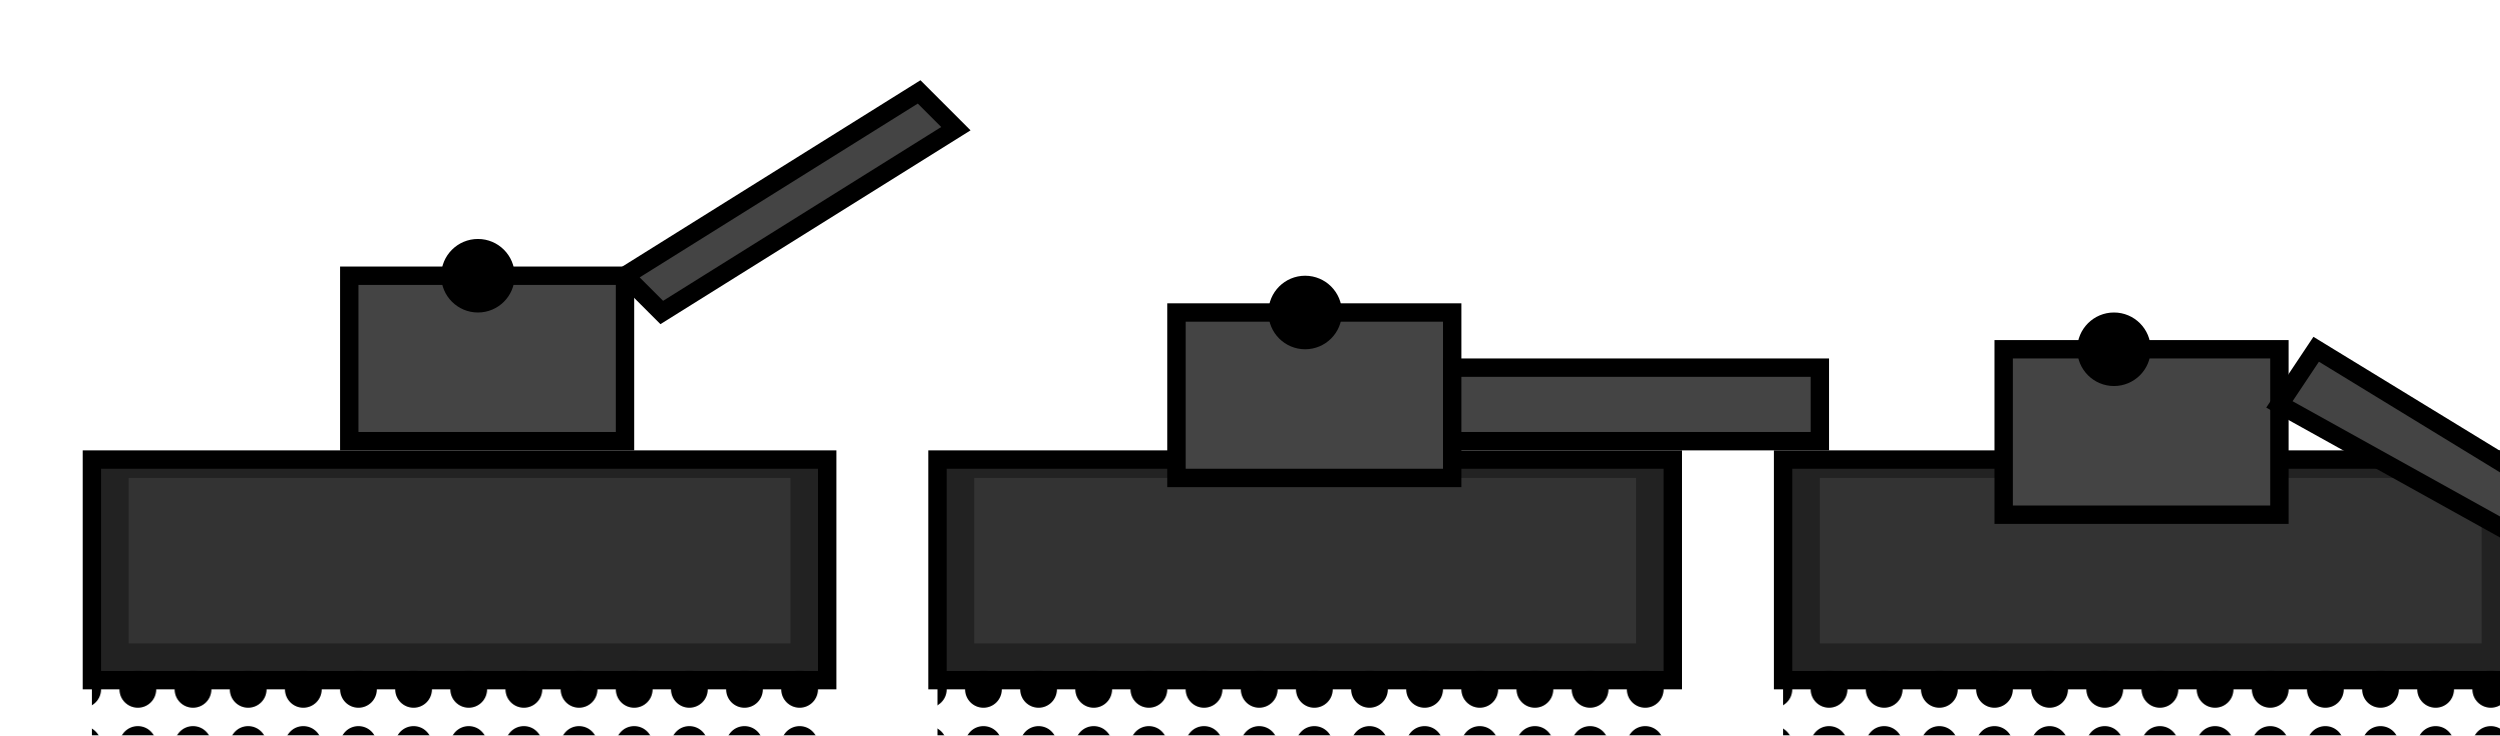
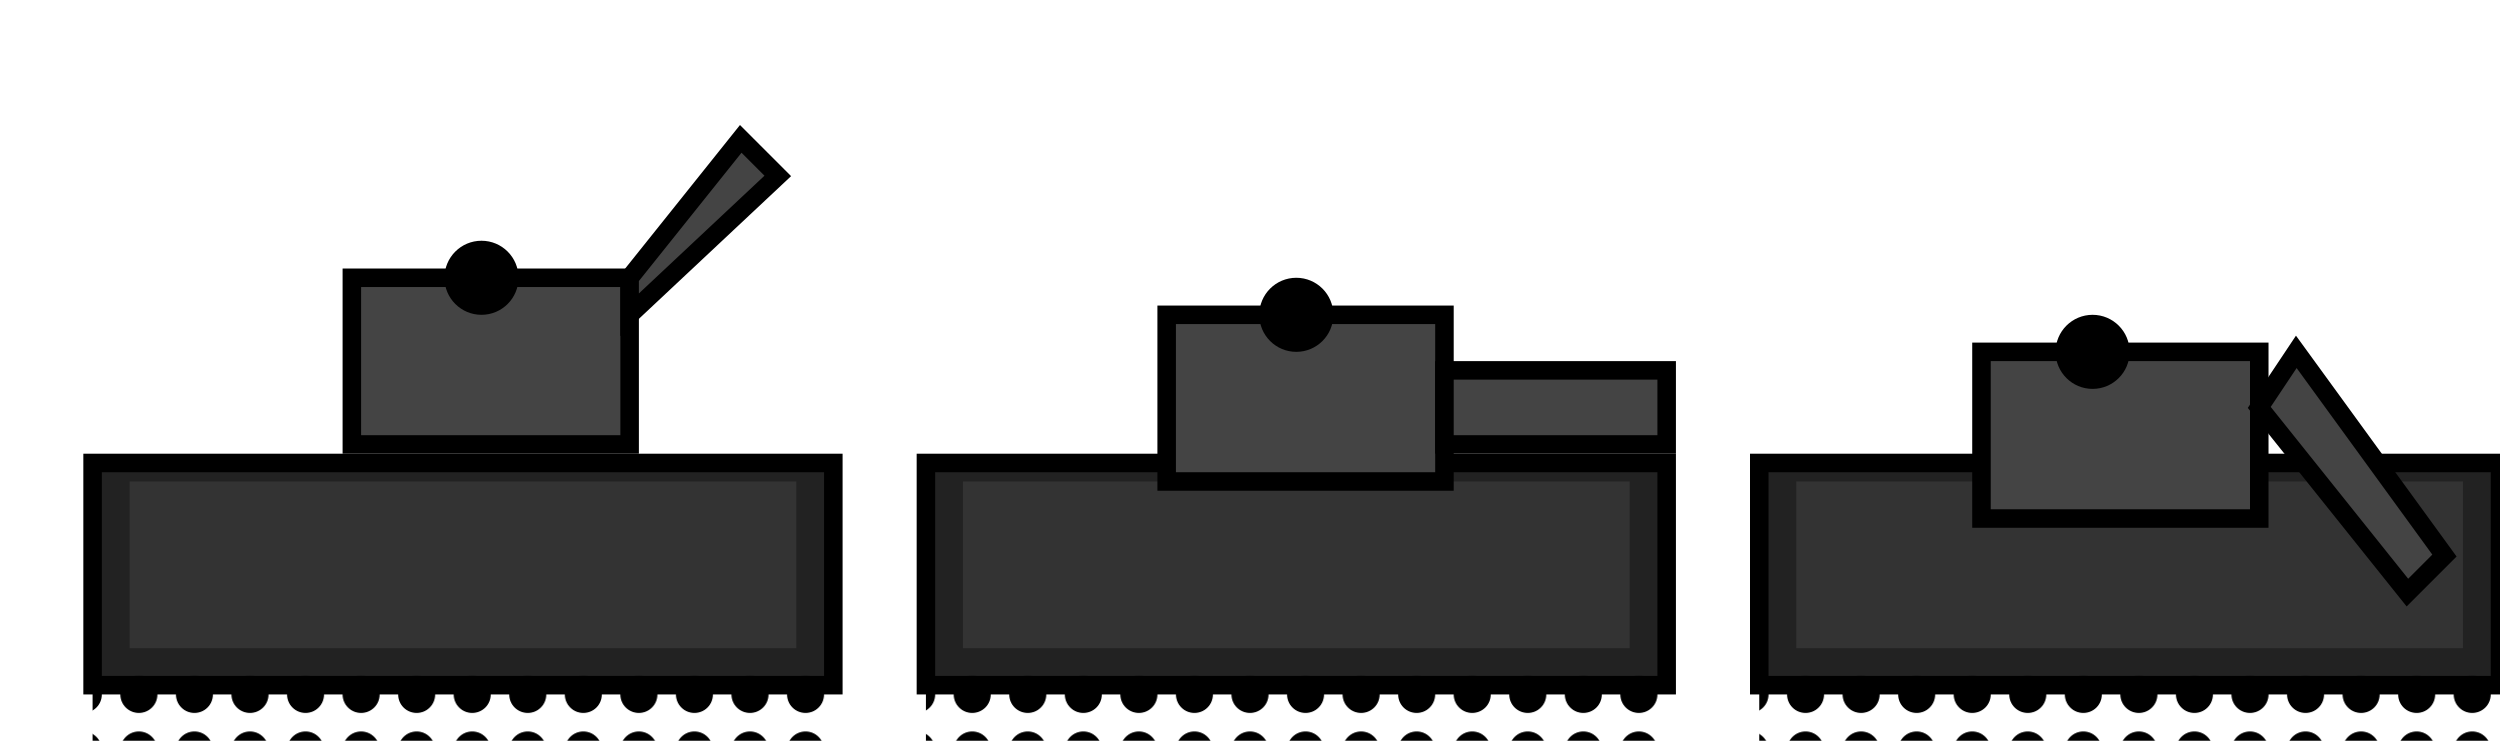
- <svg xmlns="http://www.w3.org/2000/svg" width="272" height="80" viewBox="0 0 272 80">
+ <svg xmlns="http://www.w3.org/2000/svg" width="270" height="80" viewBox="0 0 270 80">
  <defs>
    <pattern id="trackPattern" width="6" height="6" patternUnits="userSpaceOnUse">
      <circle cx="3" cy="3" r="2" fill="black" />
    </pattern>
  </defs>
-   <g id="frame1">
+   <g id="frame1" transform="translate(0,0)">
    <rect x="10" y="50" width="80" height="24" fill="#222222" stroke="black" stroke-width="2" />
    <rect x="14" y="52" width="72" height="18" fill="#333333" />
    <rect x="10" y="72" width="80" height="8" fill="url(#trackPattern)" />
    <rect x="38" y="30" width="30" height="18" fill="#444444" stroke="black" stroke-width="2" />
-     <polygon points="68,30 100,10 104,14 72,34" fill="#444444" stroke="black" stroke-width="2" />
+     <polygon points="68,30 80,15 84,19 68,34" fill="#444444" stroke="black" stroke-width="2" />
    <circle cx="52" cy="30" r="4" fill="black" />
  </g>
-   <g id="frame2" transform="translate(92,0)">
+   <g id="frame2" transform="translate(90,0)">
    <rect x="10" y="50" width="80" height="24" fill="#222222" stroke="black" stroke-width="2" />
    <rect x="14" y="52" width="72" height="18" fill="#333333" />
    <rect x="10" y="72" width="80" height="8" fill="url(#trackPattern)" />
    <rect x="36" y="34" width="30" height="18" fill="#444444" stroke="black" stroke-width="2" />
-     <rect x="66" y="40" width="40" height="8" fill="#444444" stroke="black" stroke-width="2" />
+     <rect x="66" y="40" width="24" height="8" fill="#444444" stroke="black" stroke-width="2" />
    <circle cx="50" cy="34" r="4" fill="black" />
  </g>
-   <g id="frame3" transform="translate(184,0)">
+   <g id="frame3" transform="translate(180,0)">
    <rect x="10" y="50" width="80" height="24" fill="#222222" stroke="black" stroke-width="2" />
    <rect x="14" y="52" width="72" height="18" fill="#333333" />
    <rect x="10" y="72" width="80" height="8" fill="url(#trackPattern)" />
    <rect x="34" y="38" width="30" height="18" fill="#444444" stroke="black" stroke-width="2" />
-     <polygon points="64,44 100,64 104,60 68,38" fill="#444444" stroke="black" stroke-width="2" />
+     <polygon points="64,44 80,64 84,60 68,38" fill="#444444" stroke="black" stroke-width="2" />
    <circle cx="46" cy="38" r="4" fill="black" />
  </g>
</svg>
